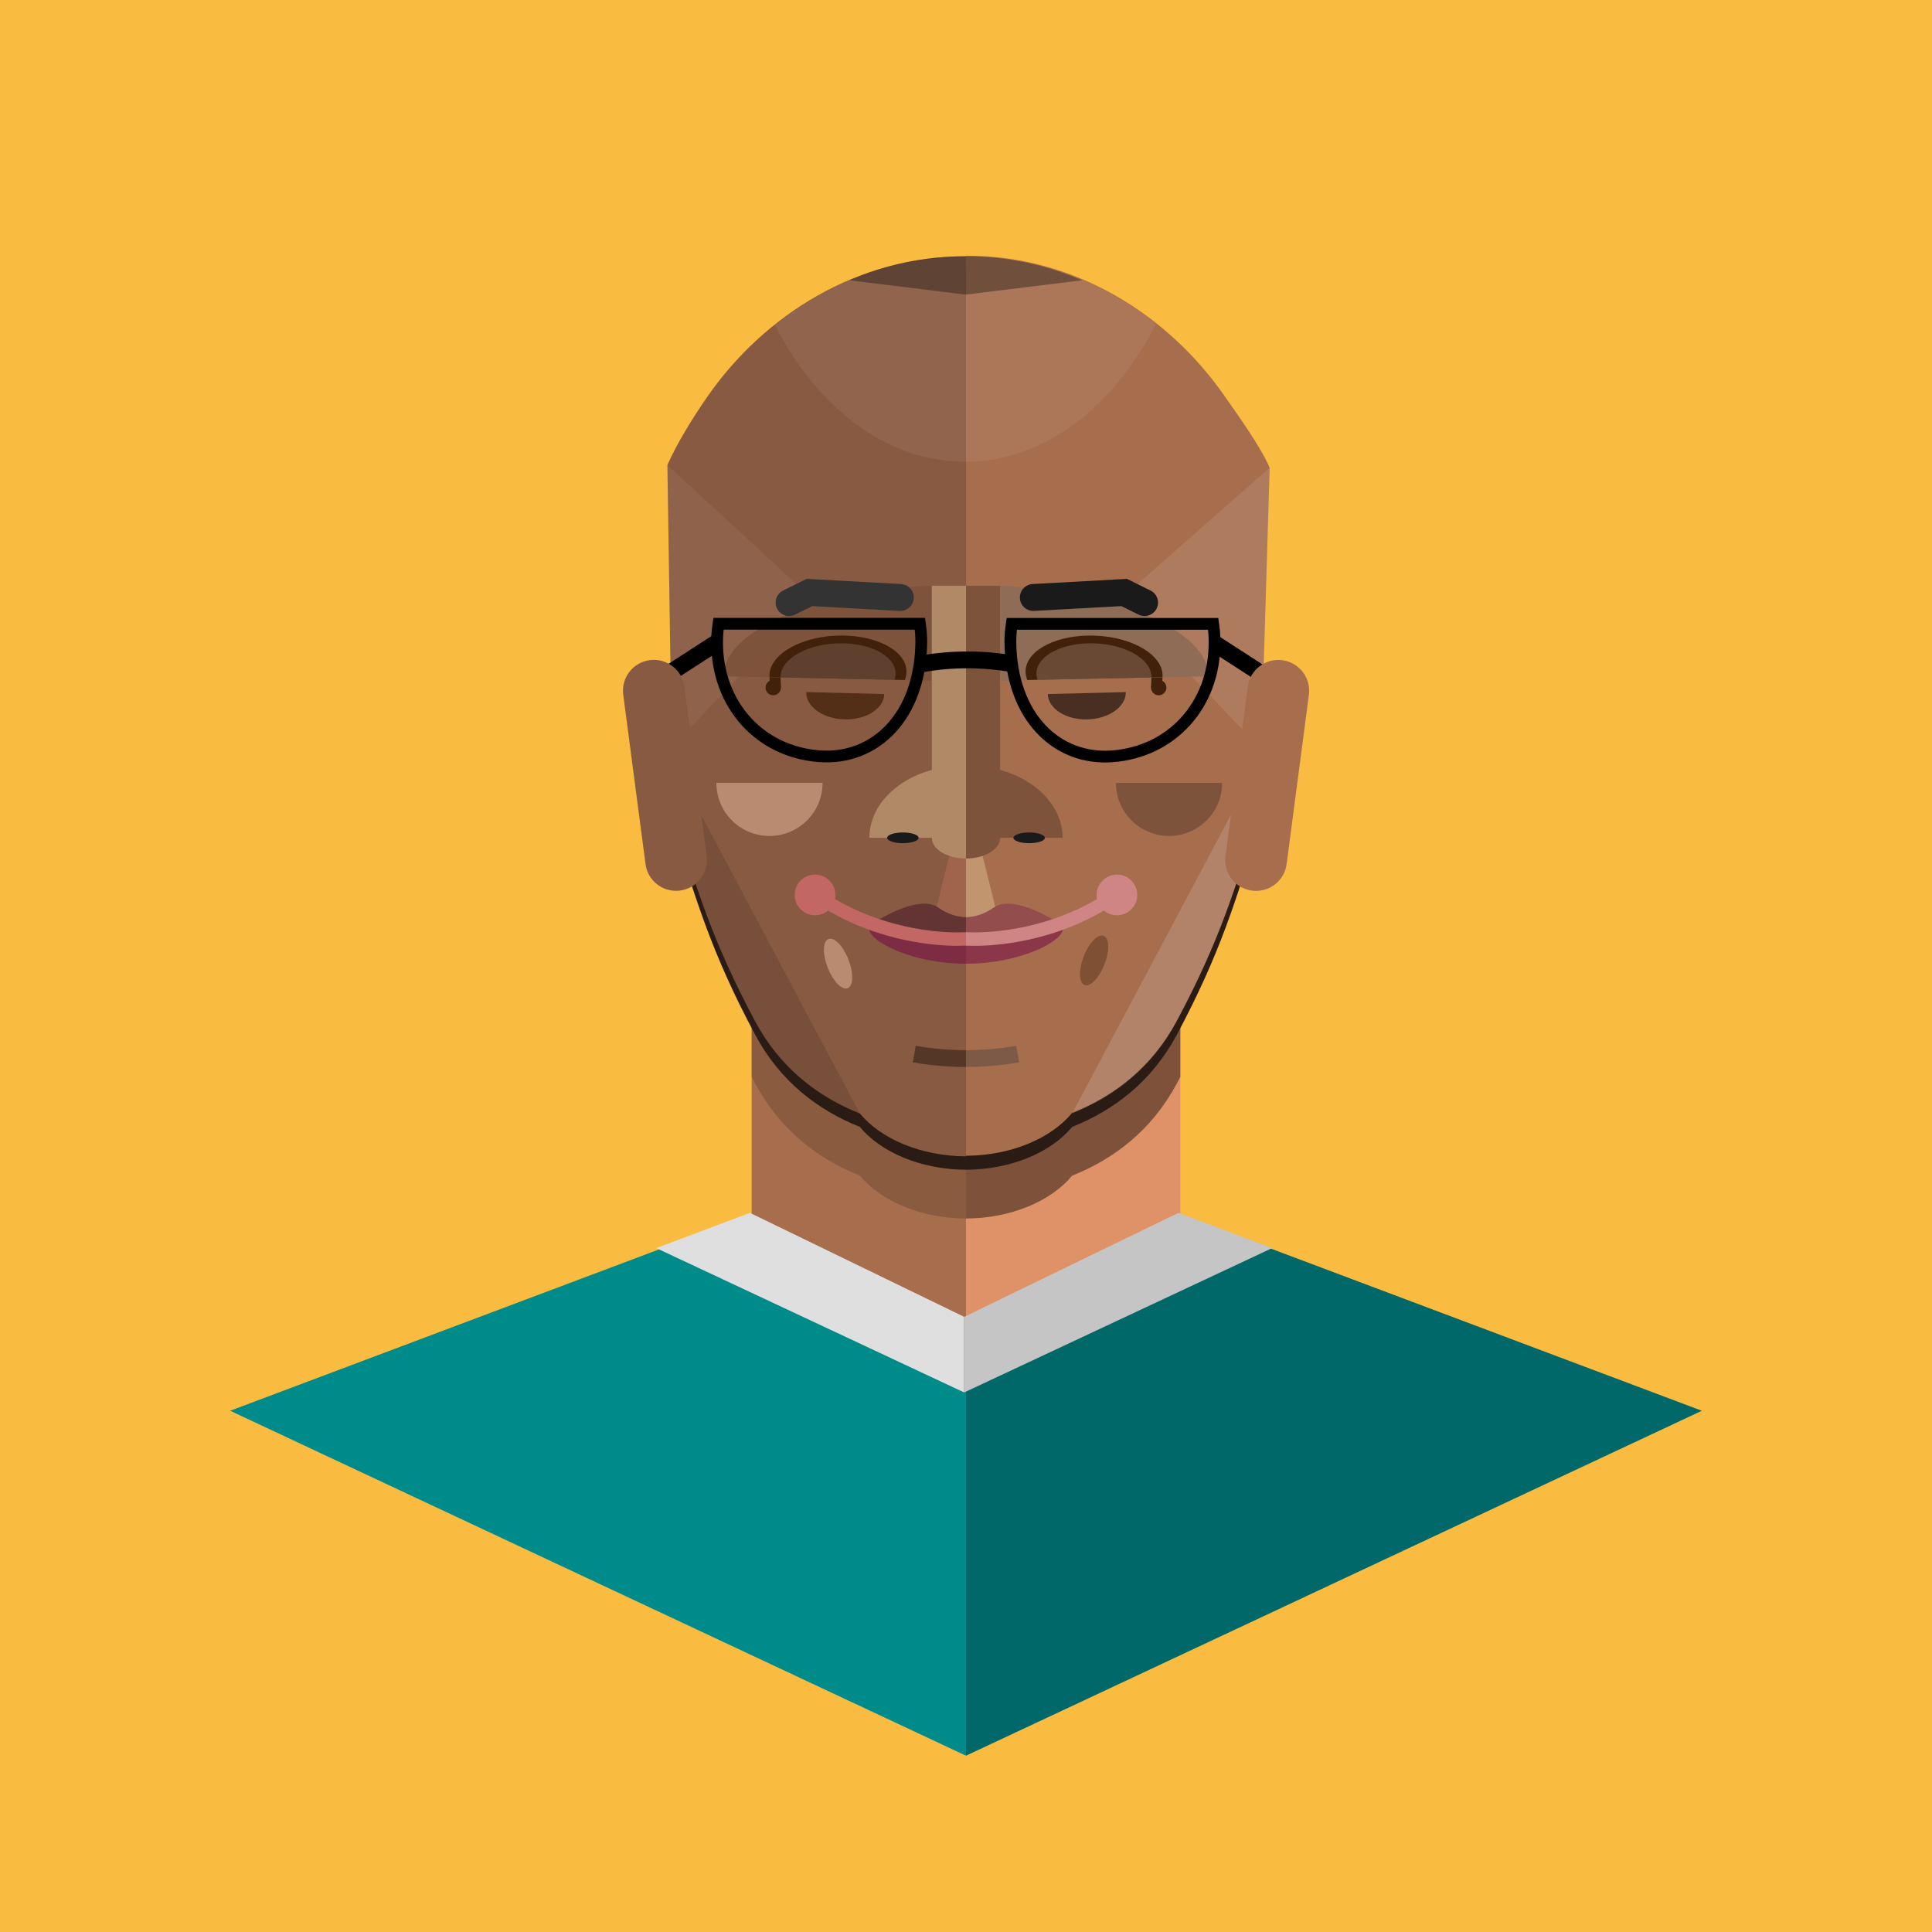
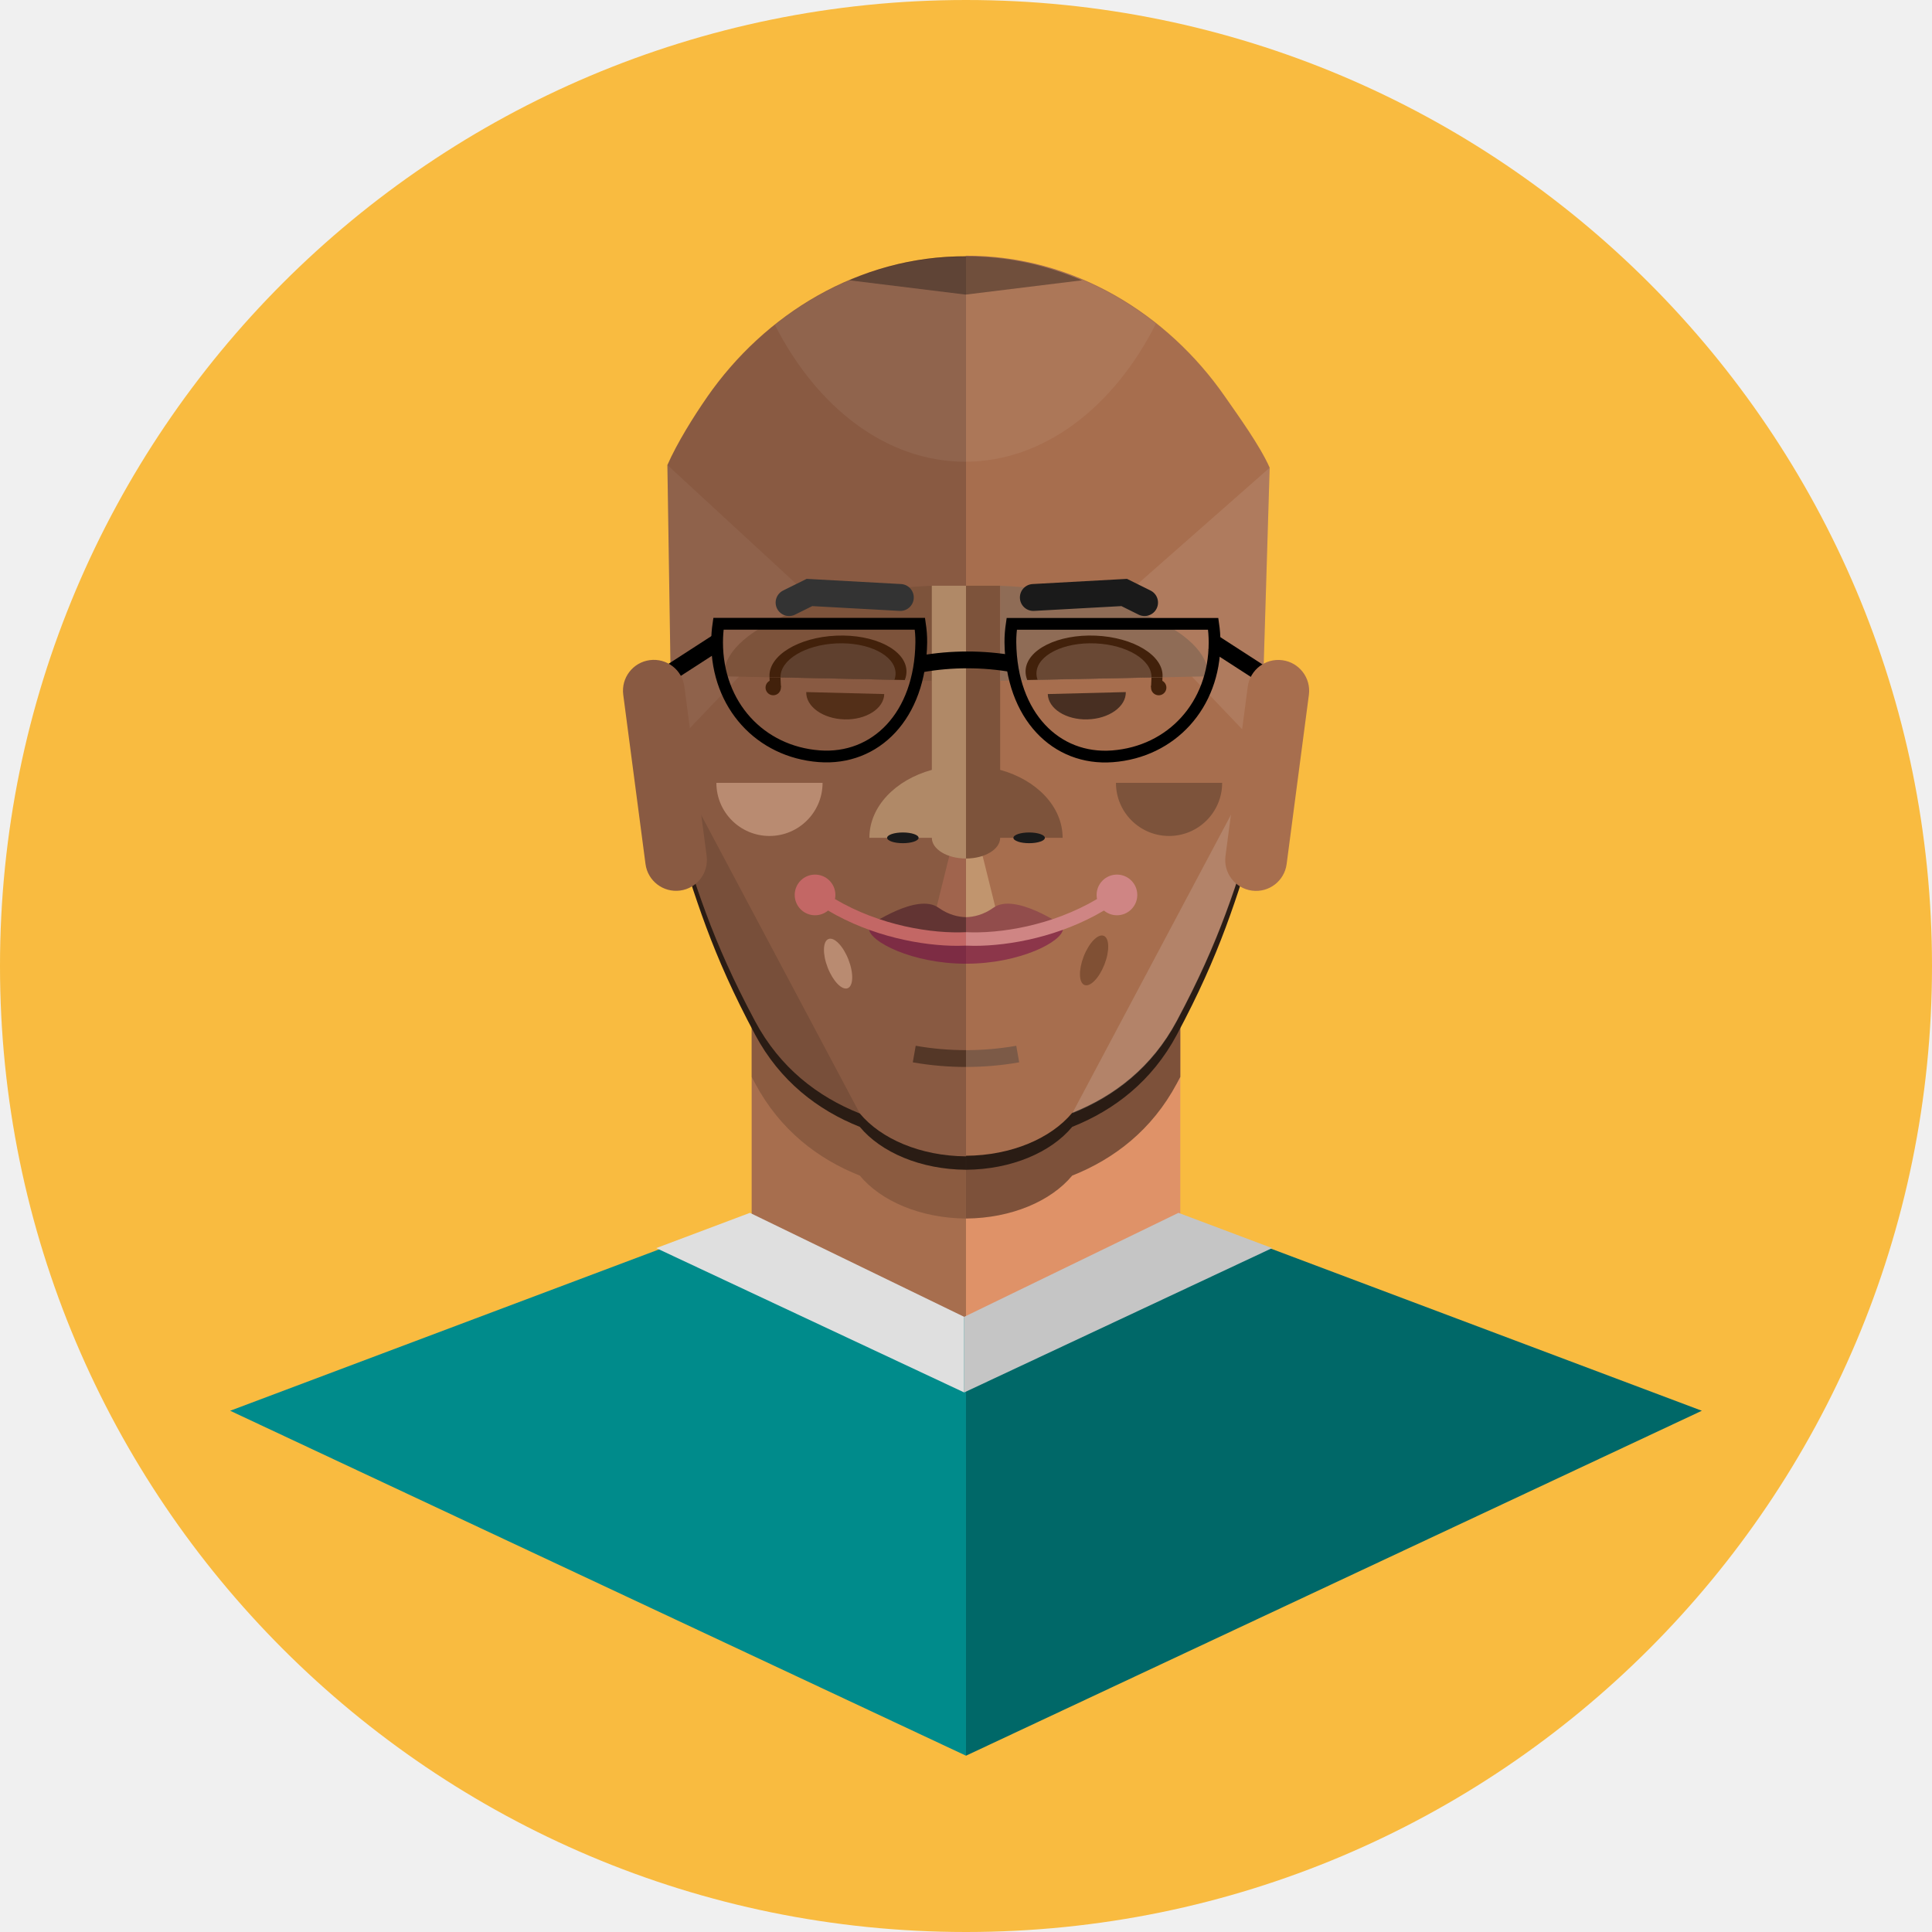
<svg xmlns="http://www.w3.org/2000/svg" width="831" height="831" viewBox="0 0 831 831" fill="none">
-   <path d="M831 831H0V0H831V831Z" fill="#F9BB40" />
-   <g clip-path="url(#clip0_1122_421)">
+   <path d="M415.5 0C644.974 0 831 186.026 831 415.5C831 644.974 644.974 831 415.5 831C186.026 831 0 644.974 0 415.5C0 186.026 186.026 0 415.5 0Z" fill="#F9BB40" />
+   <g clip-path="url(#clip0_1127_628)">
    <path d="M506.167 439.307C524.603 404.814 531.24 382.474 540.884 351.603C540.241 339.168 539.829 330.955 539.829 330.955L461.184 478.905C479.28 471.711 495.525 459.225 506.174 439.307H506.167Z" fill="#E61C24" />
    <path d="M507.683 419.267H415.496V627.715H507.683V419.267Z" fill="#DF9268" />
    <path opacity="0.71" d="M415.496 418.544V524.12C435.067 523.99 452.1 516.594 461.174 505.662C479.27 498.469 495.515 485.983 506.164 466.065C506.685 465.096 507.184 464.142 507.69 463.188V418.544H415.503H415.496Z" fill="#543727" />
    <path d="M526.856 176.564C502.145 140.951 461.753 115.849 415.504 116.022V503.146C435.075 503.016 452.108 495.62 461.181 484.689C479.277 477.495 495.523 465.009 506.172 445.091C525.085 409.709 531.585 387.116 541.641 354.987V203.047C537.564 193.72 532.633 184.864 526.856 176.571V176.564Z" fill="#2A1C14" />
    <path d="M526.856 170.541C502.145 134.928 461.752 109.826 415.496 109.999V497.123C435.067 496.993 452.1 489.597 461.174 478.666C479.27 471.472 495.515 458.986 506.164 439.068C525.077 403.686 531.577 381.093 541.633 348.964L546.116 201.166C542.038 191.84 532.625 178.834 526.856 170.541Z" fill="#A76E4E" />
    <path opacity="0.09" d="M546.115 201.167L481.344 258.21L542.442 322.215L546.115 201.167Z" fill="white" />
    <path opacity="0.17" d="M506.167 439.307C524.603 404.814 531.24 382.474 540.884 351.603C540.241 339.168 539.829 330.955 539.829 330.955L461.184 478.905C479.28 471.711 495.525 459.225 506.174 439.307H506.167Z" fill="#EBEBEB" />
    <path d="M373.938 311.247C373.938 338.38 339.069 360.373 296.066 360.373V311.247H373.938Z" fill="#CAA895" />
    <path d="M521.723 276.313L544.178 290.83" stroke="black" stroke-width="7.23" stroke-miterlimit="10" />
    <path d="M536.685 295.388L527.111 368.209C526.157 375.469 531.269 382.129 538.529 383.083L538.536 383.084C545.797 384.039 552.456 378.927 553.411 371.667L562.985 298.846C563.939 291.586 558.827 284.926 551.567 283.972L551.56 283.971C544.299 283.016 537.64 288.128 536.685 295.388Z" fill="#A76E4E" />
    <path opacity="0.38" d="M415.238 110.246V126.65L415.585 126.693L465.405 120.563C449.919 113.904 433.016 110.173 415.238 110.246Z" fill="black" />
    <path opacity="0.43" d="M415.496 395.582L429.204 394.555L422.646 368.145C422.646 368.145 419.407 368.109 415.503 368.073V395.582H415.496Z" fill="#E4C898" />
    <path d="M502.839 359.571C515.455 359.571 525.678 349.348 525.678 336.732H480C480 349.348 490.223 359.571 502.839 359.571Z" fill="#7D533B" />
    <path d="M430.195 331.136V251.941H415.504V369.266C423.623 369.266 430.195 365.282 430.195 360.373H457.06C457.06 346.911 445.862 335.452 430.195 331.136Z" fill="#7D533B" />
    <path d="M442.658 362.679C446.395 362.679 449.425 361.647 449.425 360.373C449.425 359.099 446.395 358.067 442.658 358.067C438.92 358.067 435.891 359.099 435.891 360.373C435.891 361.647 438.92 362.679 442.658 362.679Z" fill="#1A1A1A" />
    <path opacity="0.51" d="M415.496 402.009V414.51C415.547 414.51 415.597 414.51 415.655 414.51C438.61 414.51 457.219 404.937 457.219 399.443L415.503 402.009H415.496Z" fill="#710046" />
    <path opacity="0.51" d="M415.496 458.922C423.196 458.922 430.895 458.257 438.378 456.934L437.12 449.812C430.05 451.063 422.769 451.692 415.496 451.692V458.922Z" fill="#534741" />
    <path d="M415.496 403.983L457.06 398.119C457.06 398.119 436.527 383.848 427.324 390.42C423.001 393.514 418.764 394.411 415.496 394.505V403.983Z" fill="#924D4C" />
    <path d="M480.426 376.185C475.597 376.185 471.678 380.103 471.678 384.933C471.678 385.54 471.736 386.125 471.859 386.697C452.397 398.228 429.927 401.662 415.496 400.954V406.737C416.667 406.788 417.882 406.824 419.147 406.824C434.373 406.824 455.939 402.841 474.831 391.649C476.349 392.914 478.301 393.681 480.426 393.681C485.256 393.681 489.174 389.762 489.174 384.933C489.174 380.103 485.256 376.185 480.426 376.185Z" fill="#CF8584" />
    <path d="M415.496 567.129L507.661 522.399L732 606.799L415.496 755.168V567.129Z" fill="#006868" />
    <path d="M415.497 396.305L401.789 395.278L408.346 368.868C408.346 368.868 411.585 368.832 415.489 368.796V396.305H415.497Z" fill="#E4C898" />
    <path d="M415.495 419.267H323.309V627.715H415.495V419.267Z" fill="#A76E4E" />
    <path opacity="0.34" d="M415.498 418.544V524.12C395.927 523.99 378.894 516.594 369.821 505.662C351.725 498.469 335.48 485.983 324.83 466.065C324.31 465.096 323.811 464.142 323.305 463.188V418.544H415.491H415.498Z" fill="#543727" />
    <path d="M304.144 176.564C328.855 140.951 369.248 115.849 415.497 116.022V503.146C395.926 503.016 378.893 495.62 369.819 484.689C351.723 477.495 335.478 465.009 324.828 445.091C305.915 409.709 299.416 387.116 289.359 354.987V203.047C293.437 193.72 298.368 184.864 304.144 176.571V176.564Z" fill="#2A1C14" />
    <path d="M304.142 170.78C328.854 135.174 369.246 110.065 415.495 110.246V497.369C395.924 497.239 378.891 489.843 369.817 478.912C351.721 471.718 335.476 459.232 324.827 439.315C305.914 403.932 299.414 381.339 289.358 349.21L287.059 200.025C291.136 190.698 298.366 179.087 304.142 170.795V170.78Z" fill="#895A42" />
    <path d="M415.469 395.582L401.762 394.555L408.319 368.145C408.319 368.145 411.558 368.109 415.462 368.073V395.582H415.469Z" fill="#A0644D" />
    <path opacity="0.18" d="M324.834 439.307C306.399 404.814 299.762 382.474 290.117 351.603C290.761 339.168 291.173 330.955 291.173 330.955L369.818 478.905C351.722 471.711 335.477 459.225 324.827 439.307H324.834Z" fill="#2A1C14" />
    <path opacity="0.05" d="M287.066 200.01L349.654 257.747L288.932 321.361L287.066 200.01Z" fill="white" />
    <path d="M308.448 276.313L285.992 290.83" stroke="black" stroke-width="7.23" stroke-miterlimit="10" />
    <path d="M279.497 283.937L279.49 283.938C272.23 284.893 267.118 291.552 268.072 298.813L277.646 371.633C278.601 378.893 285.26 384.005 292.521 383.051L292.528 383.05C299.788 382.095 304.9 375.436 303.946 368.175L294.372 295.355C293.417 288.095 286.758 282.983 279.497 283.937Z" fill="#895A42" />
    <path opacity="0.38" d="M415.499 110.246V126.65L415.152 126.693L365.332 120.563C380.825 113.904 397.728 110.173 415.499 110.246Z" fill="black" />
    <path opacity="0.06" d="M415.379 110.246V110.484C415.336 110.484 415.293 110.484 415.249 110.484C415.206 110.484 415.163 110.484 415.119 110.484C413.912 110.484 412.712 110.506 411.512 110.535C411.056 110.549 410.608 110.564 410.152 110.585C409.35 110.614 408.547 110.651 407.745 110.701C407.159 110.737 406.574 110.766 405.988 110.81C405.417 110.853 404.846 110.904 404.282 110.947C377.64 113.195 353.312 123.787 333.293 139.721C351.389 175.328 381.291 198.593 415.119 198.593C448.947 198.593 479.11 175.118 497.184 139.244C474.461 121.264 446.229 110.123 415.379 110.246Z" fill="white" />
    <path opacity="0.76" d="M363.275 309.426C354.006 309.187 346.625 303.931 346.784 297.677L380.337 298.53C380.178 304.784 372.536 309.664 363.275 309.433V309.426Z" fill="#42210B" />
    <path d="M329.28 295.889C329.359 297.714 330.902 299.13 332.727 299.052C334.552 298.973 335.968 297.43 335.889 295.605C335.811 293.78 334.268 292.364 332.443 292.443C330.618 292.521 329.202 294.064 329.28 295.889Z" fill="#42210B" />
    <path d="M331.163 295.768L335.895 295.564L335.684 290.667L330.953 290.87L331.163 295.768Z" fill="#42210B" />
    <path d="M311.395 290.903C310.564 271.506 351.275 254.067 400.806 251.942V292.812L311.395 290.903Z" fill="#7D533B" />
    <path d="M331.006 291.271C330.999 291.17 330.984 291.076 330.977 290.975C330.594 281.967 343.47 274.101 359.737 273.407C376.004 272.713 389.509 279.443 389.892 288.452C389.95 289.833 389.697 291.185 389.169 292.486L330.999 291.279L331.006 291.271Z" fill="#42210B" />
    <path opacity="0.5" d="M335.73 291.409C335.492 283.883 346.264 277.326 359.878 276.74C373.535 276.154 384.878 281.808 385.196 289.37C385.24 290.411 385.066 291.438 384.712 292.428L335.73 291.409Z" fill="#7C6052" />
    <path opacity="0.76" d="M467.738 309.426C477.007 309.187 484.388 303.931 484.229 297.677L450.676 298.53C450.835 304.784 458.477 309.664 467.738 309.433V309.426Z" fill="#2A1C14" />
    <path d="M501.694 295.897C501.772 294.072 500.356 292.528 498.531 292.45C496.706 292.372 495.163 293.788 495.085 295.613C495.006 297.438 496.422 298.981 498.247 299.059C500.072 299.138 501.615 297.722 501.694 295.897Z" fill="#42210B" />
    <path d="M500.032 290.877L495.301 290.673L495.09 295.571L499.821 295.774L500.032 290.877Z" fill="#42210B" />
    <path d="M519.609 290.903C520.441 271.506 479.73 254.067 430.199 251.942V292.812L519.609 290.903Z" fill="#8F6C56" />
    <path d="M500.012 291.271C500.019 291.17 500.033 291.076 500.04 290.975C500.424 281.967 487.547 274.101 471.281 273.407C455.014 272.713 441.508 279.443 441.125 288.452C441.067 289.833 441.32 291.185 441.848 292.486L500.019 291.279L500.012 291.271Z" fill="#42210B" />
    <path opacity="0.5" d="M495.281 291.409C495.52 283.883 484.747 277.326 471.134 276.74C457.477 276.154 446.133 281.808 445.815 289.37C445.772 290.411 445.945 291.438 446.3 292.428L495.281 291.409Z" fill="#90705E" />
    <path opacity="0.51" d="M415.496 402.009V414.51C415.446 414.51 415.395 414.51 415.337 414.51C392.383 414.51 373.773 404.937 373.773 399.443L415.489 402.009H415.496Z" fill="#710046" />
    <path d="M415.495 458.922C407.796 458.922 400.096 458.257 392.613 456.934L393.871 449.812C400.942 451.063 408.222 451.692 415.495 451.692V458.922Z" fill="#543727" />
    <path d="M415.493 403.983L373.93 398.119C373.93 398.119 394.462 383.848 403.666 390.42C407.989 393.514 412.226 394.411 415.493 394.505V403.983Z" fill="#623433" />
    <path d="M350.572 376.185C355.402 376.185 359.32 380.103 359.32 384.933C359.32 385.54 359.262 386.125 359.139 386.697C378.602 398.228 401.072 401.662 415.503 400.954V406.737C414.331 406.788 413.117 406.824 411.852 406.824C396.626 406.824 375.059 402.841 356.168 391.649C354.65 392.914 352.698 393.681 350.572 393.681C345.743 393.681 341.824 389.762 341.824 384.933C341.824 380.103 345.743 376.185 350.572 376.185Z" fill="#C36765" />
    <path d="M415.496 567.129L323.339 522.399L99 606.799L415.496 755.168V567.129Z" fill="#008B8B" />
    <path d="M322.56 521.676L282.262 536.837L414.718 598.926V566.406L322.56 521.676Z" fill="#DFDFDF" />
    <path d="M506.883 521.676L547.182 536.837L414.719 598.926V566.406L506.883 521.676Z" fill="#C5C5C5" />
    <path d="M400.807 331.136V251.941H415.498V369.266C407.379 369.266 400.807 365.282 400.807 360.373H373.941C373.941 346.911 385.14 335.452 400.807 331.136Z" fill="#B08967" />
    <path d="M388.341 362.679C392.079 362.679 395.108 361.647 395.108 360.373C395.108 359.099 392.079 358.067 388.341 358.067C384.604 358.067 381.574 359.099 381.574 360.373C381.574 361.647 384.604 362.679 388.341 362.679Z" fill="#1A1A1A" />
    <path d="M330.968 359.571C343.584 359.571 353.806 349.348 353.806 336.732H308.129C308.129 349.348 318.352 359.571 330.968 359.571Z" fill="#B98B71" />
    <path d="M435.182 268.338C434.799 270.948 434.553 273.616 434.589 276.342C434.973 308.066 454.319 327.138 478.503 325.309C503.865 323.386 522.416 303.388 522.416 276.342C522.416 273.616 522.207 270.941 521.824 268.338H435.19H435.182Z" stroke="black" stroke-width="5.061" stroke-miterlimit="10" />
    <path d="M395.672 268.302C396.055 270.912 396.301 273.58 396.264 276.306C395.881 308.03 376.534 327.102 352.351 325.273C326.989 323.349 308.438 303.352 308.438 276.306C308.438 273.58 308.647 270.905 309.03 268.302H395.664H395.672Z" stroke="black" stroke-width="5.061" stroke-miterlimit="10" />
    <path d="M435.9 285.567C422.893 283.26 409.28 283.26 396.273 285.567" stroke="black" stroke-width="7.23" stroke-miterlimit="10" />
    <path opacity="0.39" d="M475.054 414.831C477.335 408.987 477.188 403.471 474.725 402.51C472.263 401.549 468.418 405.507 466.137 411.35C463.857 417.194 464.004 422.71 466.466 423.671C468.929 424.632 472.774 420.674 475.054 414.831Z" fill="#42210B" />
    <path d="M364.608 425.053C367.071 424.092 367.218 418.576 364.937 412.732C362.657 406.889 358.812 402.931 356.349 403.892C353.887 404.853 353.739 410.369 356.02 416.212C358.301 422.056 362.146 426.014 364.608 425.053Z" fill="#B98B71" />
    <path d="M444.465 256.988L483.549 254.84L492.304 259.185" stroke="#1A1A1A" stroke-width="11.568" stroke-miterlimit="10" stroke-linecap="round" />
    <path d="M387.249 256.988L348.165 254.84L339.402 259.185" stroke="#333333" stroke-width="11.568" stroke-miterlimit="10" stroke-linecap="round" />
  </g>
  <defs>
-     <clipPath id="clip0_1122_421">
+     <clipPath id="clip0_1127_628">
      <rect width="633" height="645.168" fill="white" transform="translate(99 110)" />
    </clipPath>
  </defs>
</svg>
